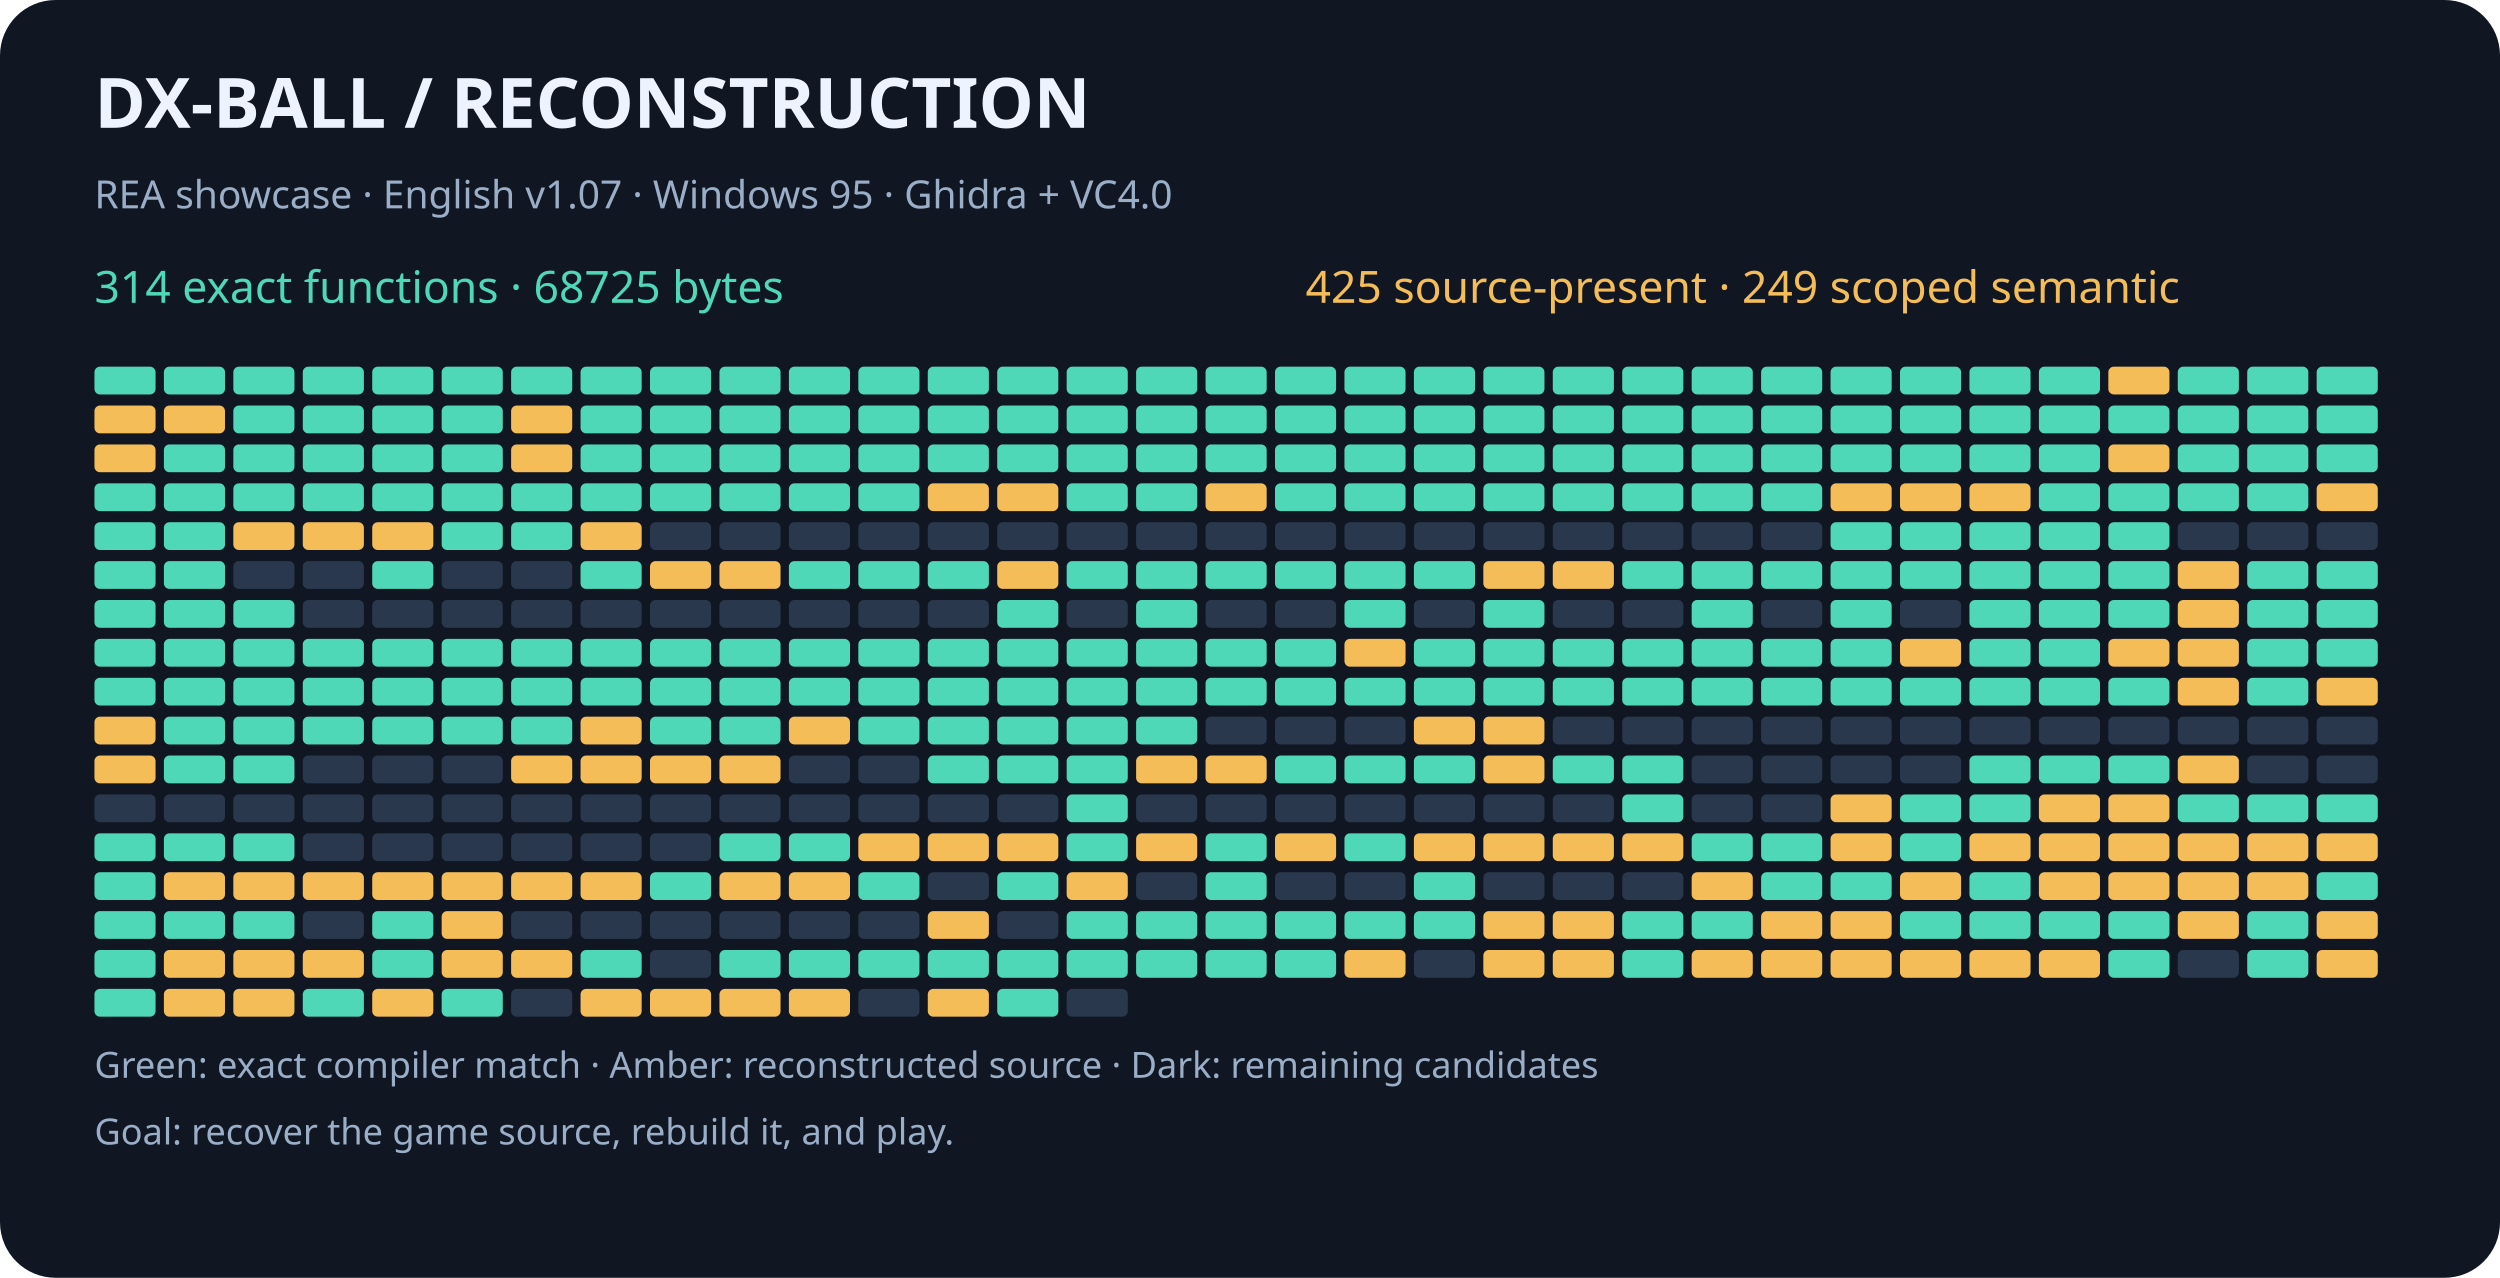
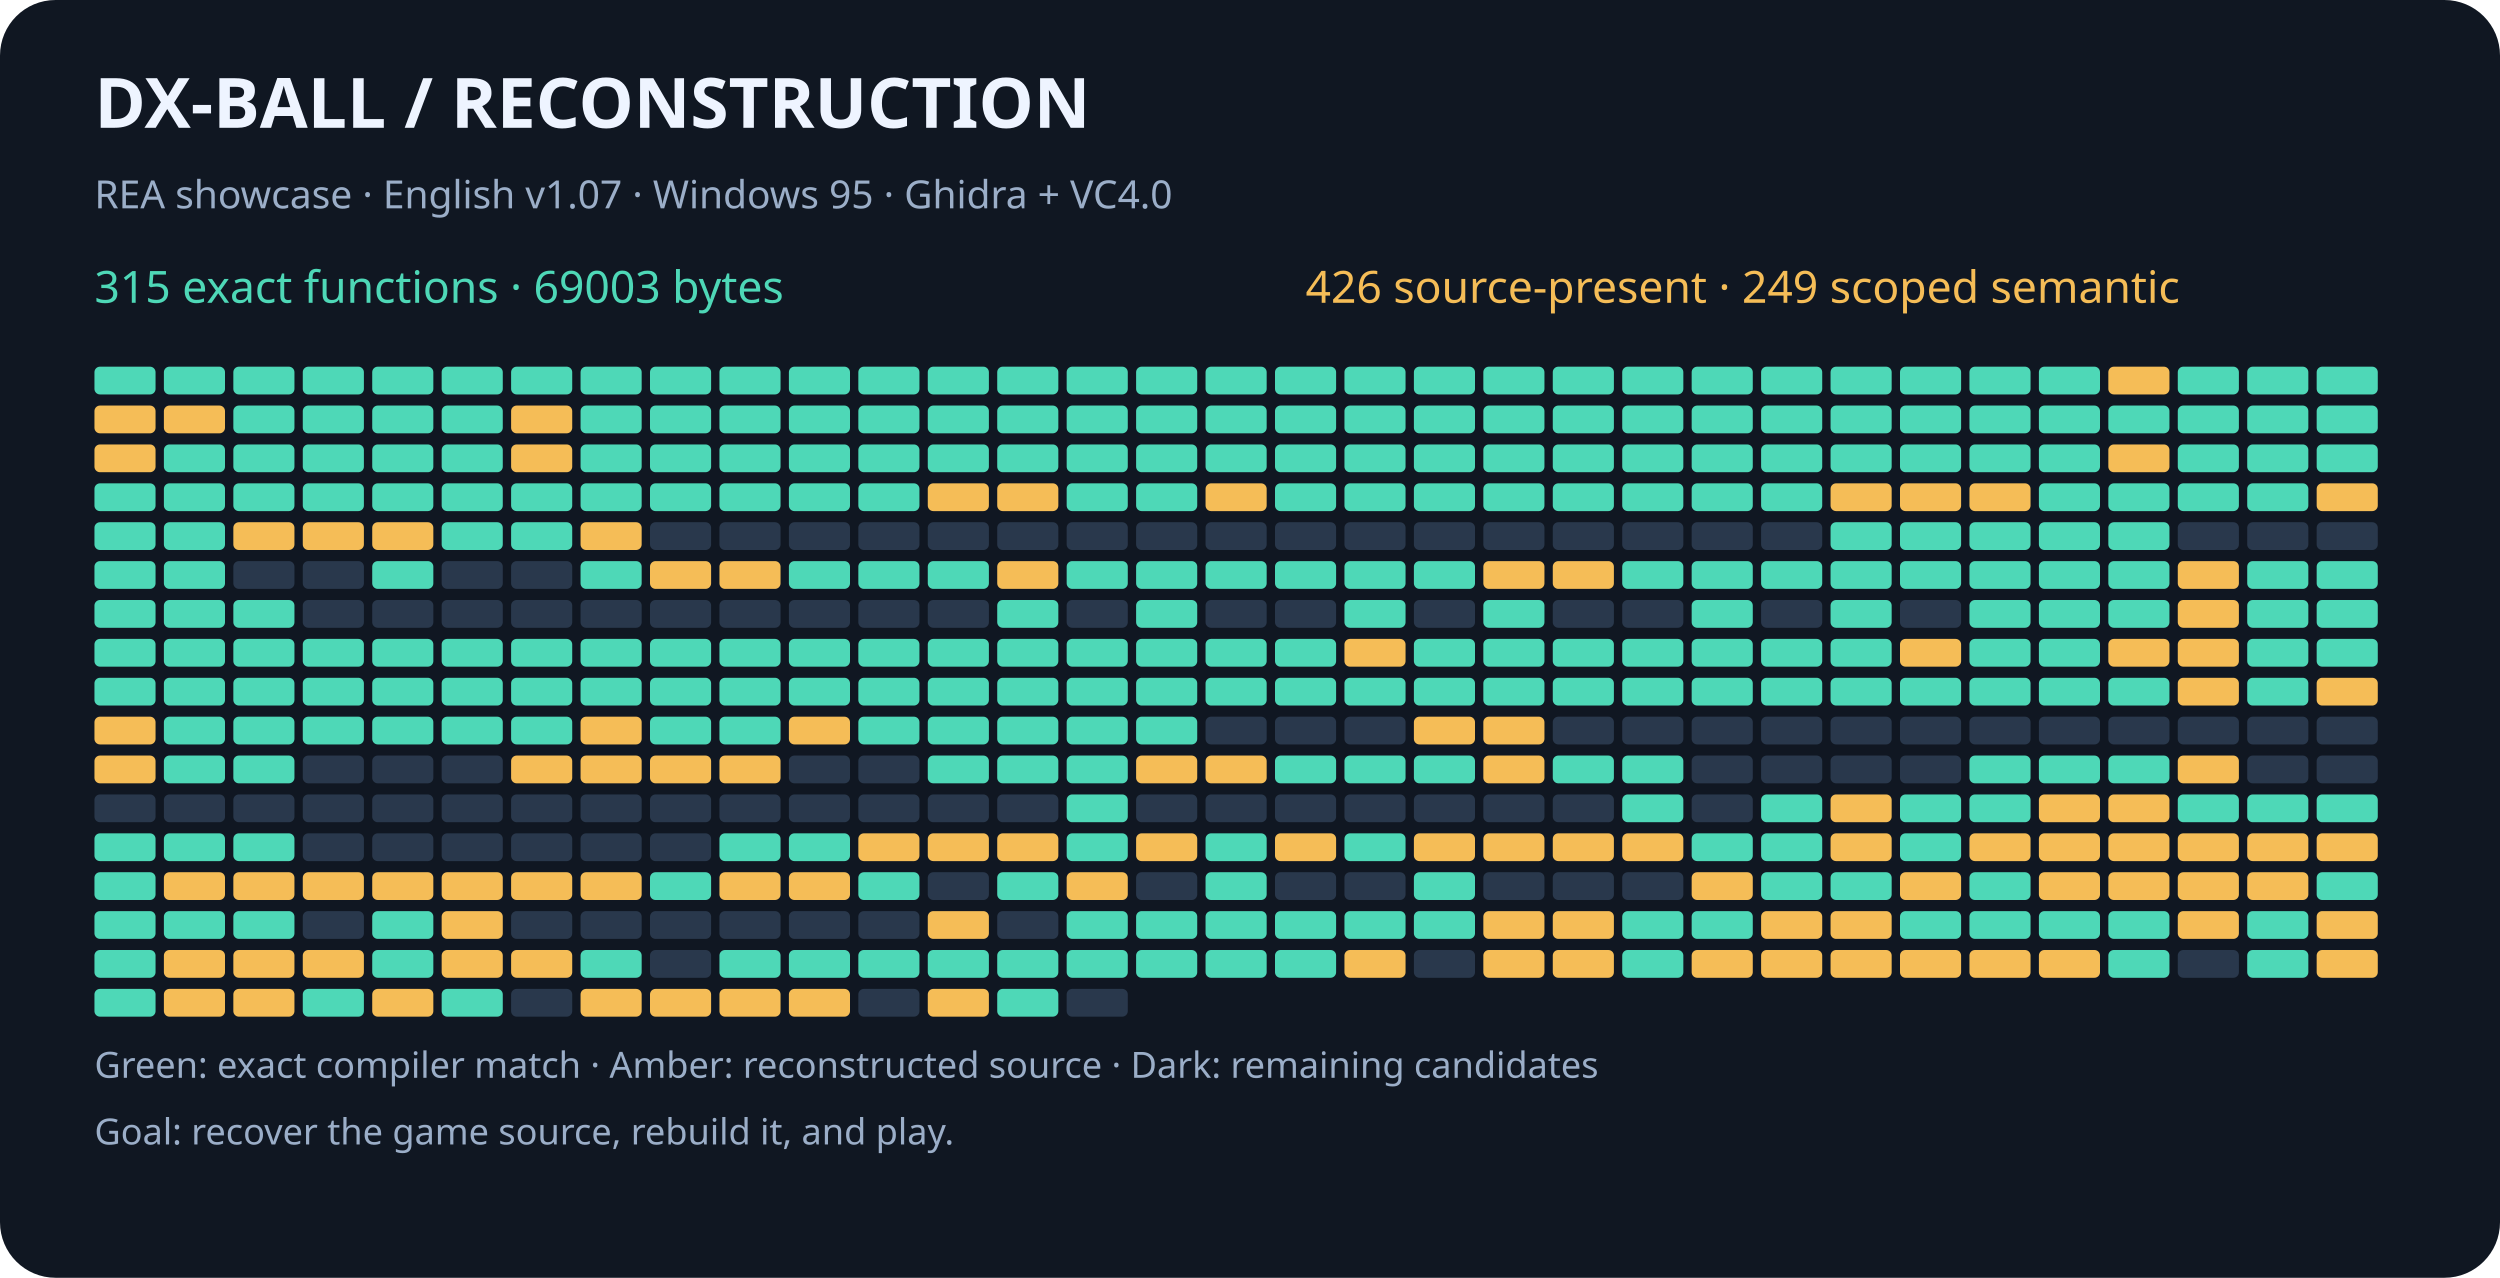
<svg xmlns="http://www.w3.org/2000/svg" width="900" height="460" viewBox="0 0 900 460" role="img" aria-labelledby="title desc">
  <rect width="900" height="460" rx="20" fill="#101722" />
  <g font-family="sans-serif">
    <text x="34" y="46" fill="#eef4ff" font-size="25" font-weight="bold">DX-BALL  /  RECONSTRUCTION</text>
    <text x="34" y="75" fill="#9baec8" font-size="14">REA showcase · English v1.07 · Windows 95 · Ghidra + VC4.0</text>
-     <text x="34" y="109" fill="#4ed8b7" font-size="16">314 exact functions · 68725 bytes</text>
-     <text x="470" y="109" fill="#f5bd57" font-size="16">425 source-present · 249 scoped semantic</text>
+     <text x="34" y="109" fill="#4ed8b7" font-size="16">315 exact functions · 69003 bytes</text>
+     <text x="470" y="109" fill="#f5bd57" font-size="16">426 source-present · 249 scoped semantic</text>
    <rect x="34" y="132" width="22" height="10" rx="2" fill="#4ed8b7" />
    <rect x="59" y="132" width="22" height="10" rx="2" fill="#4ed8b7" />
    <rect x="84" y="132" width="22" height="10" rx="2" fill="#4ed8b7" />
    <rect x="109" y="132" width="22" height="10" rx="2" fill="#4ed8b7" />
    <rect x="134" y="132" width="22" height="10" rx="2" fill="#4ed8b7" />
    <rect x="159" y="132" width="22" height="10" rx="2" fill="#4ed8b7" />
    <rect x="184" y="132" width="22" height="10" rx="2" fill="#4ed8b7" />
    <rect x="209" y="132" width="22" height="10" rx="2" fill="#4ed8b7" />
    <rect x="234" y="132" width="22" height="10" rx="2" fill="#4ed8b7" />
    <rect x="259" y="132" width="22" height="10" rx="2" fill="#4ed8b7" />
    <rect x="284" y="132" width="22" height="10" rx="2" fill="#4ed8b7" />
    <rect x="309" y="132" width="22" height="10" rx="2" fill="#4ed8b7" />
    <rect x="334" y="132" width="22" height="10" rx="2" fill="#4ed8b7" />
    <rect x="359" y="132" width="22" height="10" rx="2" fill="#4ed8b7" />
    <rect x="384" y="132" width="22" height="10" rx="2" fill="#4ed8b7" />
    <rect x="409" y="132" width="22" height="10" rx="2" fill="#4ed8b7" />
    <rect x="434" y="132" width="22" height="10" rx="2" fill="#4ed8b7" />
    <rect x="459" y="132" width="22" height="10" rx="2" fill="#4ed8b7" />
    <rect x="484" y="132" width="22" height="10" rx="2" fill="#4ed8b7" />
    <rect x="509" y="132" width="22" height="10" rx="2" fill="#4ed8b7" />
    <rect x="534" y="132" width="22" height="10" rx="2" fill="#4ed8b7" />
    <rect x="559" y="132" width="22" height="10" rx="2" fill="#4ed8b7" />
    <rect x="584" y="132" width="22" height="10" rx="2" fill="#4ed8b7" />
    <rect x="609" y="132" width="22" height="10" rx="2" fill="#4ed8b7" />
    <rect x="634" y="132" width="22" height="10" rx="2" fill="#4ed8b7" />
    <rect x="659" y="132" width="22" height="10" rx="2" fill="#4ed8b7" />
    <rect x="684" y="132" width="22" height="10" rx="2" fill="#4ed8b7" />
    <rect x="709" y="132" width="22" height="10" rx="2" fill="#4ed8b7" />
    <rect x="734" y="132" width="22" height="10" rx="2" fill="#4ed8b7" />
    <rect x="759" y="132" width="22" height="10" rx="2" fill="#f5bd57" />
    <rect x="784" y="132" width="22" height="10" rx="2" fill="#4ed8b7" />
    <rect x="809" y="132" width="22" height="10" rx="2" fill="#4ed8b7" />
    <rect x="834" y="132" width="22" height="10" rx="2" fill="#4ed8b7" />
    <rect x="34" y="146" width="22" height="10" rx="2" fill="#f5bd57" />
    <rect x="59" y="146" width="22" height="10" rx="2" fill="#f5bd57" />
    <rect x="84" y="146" width="22" height="10" rx="2" fill="#4ed8b7" />
    <rect x="109" y="146" width="22" height="10" rx="2" fill="#4ed8b7" />
    <rect x="134" y="146" width="22" height="10" rx="2" fill="#4ed8b7" />
    <rect x="159" y="146" width="22" height="10" rx="2" fill="#4ed8b7" />
    <rect x="184" y="146" width="22" height="10" rx="2" fill="#f5bd57" />
    <rect x="209" y="146" width="22" height="10" rx="2" fill="#4ed8b7" />
    <rect x="234" y="146" width="22" height="10" rx="2" fill="#4ed8b7" />
    <rect x="259" y="146" width="22" height="10" rx="2" fill="#4ed8b7" />
    <rect x="284" y="146" width="22" height="10" rx="2" fill="#4ed8b7" />
    <rect x="309" y="146" width="22" height="10" rx="2" fill="#4ed8b7" />
    <rect x="334" y="146" width="22" height="10" rx="2" fill="#4ed8b7" />
    <rect x="359" y="146" width="22" height="10" rx="2" fill="#4ed8b7" />
    <rect x="384" y="146" width="22" height="10" rx="2" fill="#4ed8b7" />
    <rect x="409" y="146" width="22" height="10" rx="2" fill="#4ed8b7" />
    <rect x="434" y="146" width="22" height="10" rx="2" fill="#4ed8b7" />
    <rect x="459" y="146" width="22" height="10" rx="2" fill="#4ed8b7" />
    <rect x="484" y="146" width="22" height="10" rx="2" fill="#4ed8b7" />
    <rect x="509" y="146" width="22" height="10" rx="2" fill="#4ed8b7" />
    <rect x="534" y="146" width="22" height="10" rx="2" fill="#4ed8b7" />
    <rect x="559" y="146" width="22" height="10" rx="2" fill="#4ed8b7" />
    <rect x="584" y="146" width="22" height="10" rx="2" fill="#4ed8b7" />
    <rect x="609" y="146" width="22" height="10" rx="2" fill="#4ed8b7" />
    <rect x="634" y="146" width="22" height="10" rx="2" fill="#4ed8b7" />
    <rect x="659" y="146" width="22" height="10" rx="2" fill="#4ed8b7" />
    <rect x="684" y="146" width="22" height="10" rx="2" fill="#4ed8b7" />
    <rect x="709" y="146" width="22" height="10" rx="2" fill="#4ed8b7" />
    <rect x="734" y="146" width="22" height="10" rx="2" fill="#4ed8b7" />
    <rect x="759" y="146" width="22" height="10" rx="2" fill="#4ed8b7" />
    <rect x="784" y="146" width="22" height="10" rx="2" fill="#4ed8b7" />
    <rect x="809" y="146" width="22" height="10" rx="2" fill="#4ed8b7" />
    <rect x="834" y="146" width="22" height="10" rx="2" fill="#4ed8b7" />
    <rect x="34" y="160" width="22" height="10" rx="2" fill="#f5bd57" />
    <rect x="59" y="160" width="22" height="10" rx="2" fill="#4ed8b7" />
    <rect x="84" y="160" width="22" height="10" rx="2" fill="#4ed8b7" />
    <rect x="109" y="160" width="22" height="10" rx="2" fill="#4ed8b7" />
    <rect x="134" y="160" width="22" height="10" rx="2" fill="#4ed8b7" />
    <rect x="159" y="160" width="22" height="10" rx="2" fill="#4ed8b7" />
    <rect x="184" y="160" width="22" height="10" rx="2" fill="#f5bd57" />
    <rect x="209" y="160" width="22" height="10" rx="2" fill="#4ed8b7" />
    <rect x="234" y="160" width="22" height="10" rx="2" fill="#4ed8b7" />
    <rect x="259" y="160" width="22" height="10" rx="2" fill="#4ed8b7" />
    <rect x="284" y="160" width="22" height="10" rx="2" fill="#4ed8b7" />
    <rect x="309" y="160" width="22" height="10" rx="2" fill="#4ed8b7" />
    <rect x="334" y="160" width="22" height="10" rx="2" fill="#4ed8b7" />
    <rect x="359" y="160" width="22" height="10" rx="2" fill="#4ed8b7" />
    <rect x="384" y="160" width="22" height="10" rx="2" fill="#4ed8b7" />
    <rect x="409" y="160" width="22" height="10" rx="2" fill="#4ed8b7" />
    <rect x="434" y="160" width="22" height="10" rx="2" fill="#4ed8b7" />
    <rect x="459" y="160" width="22" height="10" rx="2" fill="#4ed8b7" />
    <rect x="484" y="160" width="22" height="10" rx="2" fill="#4ed8b7" />
    <rect x="509" y="160" width="22" height="10" rx="2" fill="#4ed8b7" />
    <rect x="534" y="160" width="22" height="10" rx="2" fill="#4ed8b7" />
    <rect x="559" y="160" width="22" height="10" rx="2" fill="#4ed8b7" />
    <rect x="584" y="160" width="22" height="10" rx="2" fill="#4ed8b7" />
    <rect x="609" y="160" width="22" height="10" rx="2" fill="#4ed8b7" />
    <rect x="634" y="160" width="22" height="10" rx="2" fill="#4ed8b7" />
    <rect x="659" y="160" width="22" height="10" rx="2" fill="#4ed8b7" />
    <rect x="684" y="160" width="22" height="10" rx="2" fill="#4ed8b7" />
    <rect x="709" y="160" width="22" height="10" rx="2" fill="#4ed8b7" />
    <rect x="734" y="160" width="22" height="10" rx="2" fill="#4ed8b7" />
    <rect x="759" y="160" width="22" height="10" rx="2" fill="#f5bd57" />
    <rect x="784" y="160" width="22" height="10" rx="2" fill="#4ed8b7" />
    <rect x="809" y="160" width="22" height="10" rx="2" fill="#4ed8b7" />
    <rect x="834" y="160" width="22" height="10" rx="2" fill="#4ed8b7" />
    <rect x="34" y="174" width="22" height="10" rx="2" fill="#4ed8b7" />
    <rect x="59" y="174" width="22" height="10" rx="2" fill="#4ed8b7" />
    <rect x="84" y="174" width="22" height="10" rx="2" fill="#4ed8b7" />
    <rect x="109" y="174" width="22" height="10" rx="2" fill="#4ed8b7" />
    <rect x="134" y="174" width="22" height="10" rx="2" fill="#4ed8b7" />
    <rect x="159" y="174" width="22" height="10" rx="2" fill="#4ed8b7" />
    <rect x="184" y="174" width="22" height="10" rx="2" fill="#4ed8b7" />
    <rect x="209" y="174" width="22" height="10" rx="2" fill="#4ed8b7" />
    <rect x="234" y="174" width="22" height="10" rx="2" fill="#4ed8b7" />
    <rect x="259" y="174" width="22" height="10" rx="2" fill="#4ed8b7" />
    <rect x="284" y="174" width="22" height="10" rx="2" fill="#4ed8b7" />
    <rect x="309" y="174" width="22" height="10" rx="2" fill="#4ed8b7" />
    <rect x="334" y="174" width="22" height="10" rx="2" fill="#f5bd57" />
    <rect x="359" y="174" width="22" height="10" rx="2" fill="#f5bd57" />
    <rect x="384" y="174" width="22" height="10" rx="2" fill="#4ed8b7" />
    <rect x="409" y="174" width="22" height="10" rx="2" fill="#4ed8b7" />
    <rect x="434" y="174" width="22" height="10" rx="2" fill="#f5bd57" />
    <rect x="459" y="174" width="22" height="10" rx="2" fill="#4ed8b7" />
    <rect x="484" y="174" width="22" height="10" rx="2" fill="#4ed8b7" />
    <rect x="509" y="174" width="22" height="10" rx="2" fill="#4ed8b7" />
    <rect x="534" y="174" width="22" height="10" rx="2" fill="#4ed8b7" />
    <rect x="559" y="174" width="22" height="10" rx="2" fill="#4ed8b7" />
    <rect x="584" y="174" width="22" height="10" rx="2" fill="#4ed8b7" />
    <rect x="609" y="174" width="22" height="10" rx="2" fill="#4ed8b7" />
    <rect x="634" y="174" width="22" height="10" rx="2" fill="#4ed8b7" />
    <rect x="659" y="174" width="22" height="10" rx="2" fill="#f5bd57" />
    <rect x="684" y="174" width="22" height="10" rx="2" fill="#f5bd57" />
    <rect x="709" y="174" width="22" height="10" rx="2" fill="#f5bd57" />
    <rect x="734" y="174" width="22" height="10" rx="2" fill="#4ed8b7" />
    <rect x="759" y="174" width="22" height="10" rx="2" fill="#4ed8b7" />
    <rect x="784" y="174" width="22" height="10" rx="2" fill="#4ed8b7" />
    <rect x="809" y="174" width="22" height="10" rx="2" fill="#4ed8b7" />
    <rect x="834" y="174" width="22" height="10" rx="2" fill="#f5bd57" />
    <rect x="34" y="188" width="22" height="10" rx="2" fill="#4ed8b7" />
    <rect x="59" y="188" width="22" height="10" rx="2" fill="#4ed8b7" />
    <rect x="84" y="188" width="22" height="10" rx="2" fill="#f5bd57" />
    <rect x="109" y="188" width="22" height="10" rx="2" fill="#f5bd57" />
    <rect x="134" y="188" width="22" height="10" rx="2" fill="#f5bd57" />
    <rect x="159" y="188" width="22" height="10" rx="2" fill="#4ed8b7" />
    <rect x="184" y="188" width="22" height="10" rx="2" fill="#4ed8b7" />
    <rect x="209" y="188" width="22" height="10" rx="2" fill="#f5bd57" />
    <rect x="234" y="188" width="22" height="10" rx="2" fill="#29384c" />
    <rect x="259" y="188" width="22" height="10" rx="2" fill="#29384c" />
    <rect x="284" y="188" width="22" height="10" rx="2" fill="#29384c" />
    <rect x="309" y="188" width="22" height="10" rx="2" fill="#29384c" />
    <rect x="334" y="188" width="22" height="10" rx="2" fill="#29384c" />
    <rect x="359" y="188" width="22" height="10" rx="2" fill="#29384c" />
    <rect x="384" y="188" width="22" height="10" rx="2" fill="#29384c" />
    <rect x="409" y="188" width="22" height="10" rx="2" fill="#29384c" />
    <rect x="434" y="188" width="22" height="10" rx="2" fill="#29384c" />
    <rect x="459" y="188" width="22" height="10" rx="2" fill="#29384c" />
    <rect x="484" y="188" width="22" height="10" rx="2" fill="#29384c" />
    <rect x="509" y="188" width="22" height="10" rx="2" fill="#29384c" />
    <rect x="534" y="188" width="22" height="10" rx="2" fill="#29384c" />
    <rect x="559" y="188" width="22" height="10" rx="2" fill="#29384c" />
    <rect x="584" y="188" width="22" height="10" rx="2" fill="#29384c" />
    <rect x="609" y="188" width="22" height="10" rx="2" fill="#29384c" />
    <rect x="634" y="188" width="22" height="10" rx="2" fill="#29384c" />
    <rect x="659" y="188" width="22" height="10" rx="2" fill="#4ed8b7" />
    <rect x="684" y="188" width="22" height="10" rx="2" fill="#4ed8b7" />
    <rect x="709" y="188" width="22" height="10" rx="2" fill="#4ed8b7" />
    <rect x="734" y="188" width="22" height="10" rx="2" fill="#4ed8b7" />
    <rect x="759" y="188" width="22" height="10" rx="2" fill="#4ed8b7" />
    <rect x="784" y="188" width="22" height="10" rx="2" fill="#29384c" />
    <rect x="809" y="188" width="22" height="10" rx="2" fill="#29384c" />
    <rect x="834" y="188" width="22" height="10" rx="2" fill="#29384c" />
    <rect x="34" y="202" width="22" height="10" rx="2" fill="#4ed8b7" />
    <rect x="59" y="202" width="22" height="10" rx="2" fill="#4ed8b7" />
    <rect x="84" y="202" width="22" height="10" rx="2" fill="#29384c" />
    <rect x="109" y="202" width="22" height="10" rx="2" fill="#29384c" />
    <rect x="134" y="202" width="22" height="10" rx="2" fill="#4ed8b7" />
    <rect x="159" y="202" width="22" height="10" rx="2" fill="#29384c" />
    <rect x="184" y="202" width="22" height="10" rx="2" fill="#29384c" />
    <rect x="209" y="202" width="22" height="10" rx="2" fill="#4ed8b7" />
    <rect x="234" y="202" width="22" height="10" rx="2" fill="#f5bd57" />
    <rect x="259" y="202" width="22" height="10" rx="2" fill="#f5bd57" />
    <rect x="284" y="202" width="22" height="10" rx="2" fill="#4ed8b7" />
    <rect x="309" y="202" width="22" height="10" rx="2" fill="#4ed8b7" />
    <rect x="334" y="202" width="22" height="10" rx="2" fill="#4ed8b7" />
    <rect x="359" y="202" width="22" height="10" rx="2" fill="#f5bd57" />
    <rect x="384" y="202" width="22" height="10" rx="2" fill="#4ed8b7" />
    <rect x="409" y="202" width="22" height="10" rx="2" fill="#4ed8b7" />
    <rect x="434" y="202" width="22" height="10" rx="2" fill="#4ed8b7" />
    <rect x="459" y="202" width="22" height="10" rx="2" fill="#4ed8b7" />
    <rect x="484" y="202" width="22" height="10" rx="2" fill="#4ed8b7" />
    <rect x="509" y="202" width="22" height="10" rx="2" fill="#4ed8b7" />
    <rect x="534" y="202" width="22" height="10" rx="2" fill="#f5bd57" />
    <rect x="559" y="202" width="22" height="10" rx="2" fill="#f5bd57" />
    <rect x="584" y="202" width="22" height="10" rx="2" fill="#4ed8b7" />
    <rect x="609" y="202" width="22" height="10" rx="2" fill="#4ed8b7" />
    <rect x="634" y="202" width="22" height="10" rx="2" fill="#4ed8b7" />
    <rect x="659" y="202" width="22" height="10" rx="2" fill="#4ed8b7" />
    <rect x="684" y="202" width="22" height="10" rx="2" fill="#4ed8b7" />
    <rect x="709" y="202" width="22" height="10" rx="2" fill="#4ed8b7" />
    <rect x="734" y="202" width="22" height="10" rx="2" fill="#4ed8b7" />
    <rect x="759" y="202" width="22" height="10" rx="2" fill="#4ed8b7" />
    <rect x="784" y="202" width="22" height="10" rx="2" fill="#f5bd57" />
    <rect x="809" y="202" width="22" height="10" rx="2" fill="#4ed8b7" />
    <rect x="834" y="202" width="22" height="10" rx="2" fill="#4ed8b7" />
    <rect x="34" y="216" width="22" height="10" rx="2" fill="#4ed8b7" />
    <rect x="59" y="216" width="22" height="10" rx="2" fill="#4ed8b7" />
    <rect x="84" y="216" width="22" height="10" rx="2" fill="#4ed8b7" />
    <rect x="109" y="216" width="22" height="10" rx="2" fill="#29384c" />
    <rect x="134" y="216" width="22" height="10" rx="2" fill="#29384c" />
    <rect x="159" y="216" width="22" height="10" rx="2" fill="#29384c" />
    <rect x="184" y="216" width="22" height="10" rx="2" fill="#29384c" />
    <rect x="209" y="216" width="22" height="10" rx="2" fill="#29384c" />
    <rect x="234" y="216" width="22" height="10" rx="2" fill="#29384c" />
    <rect x="259" y="216" width="22" height="10" rx="2" fill="#29384c" />
    <rect x="284" y="216" width="22" height="10" rx="2" fill="#29384c" />
    <rect x="309" y="216" width="22" height="10" rx="2" fill="#29384c" />
    <rect x="334" y="216" width="22" height="10" rx="2" fill="#29384c" />
    <rect x="359" y="216" width="22" height="10" rx="2" fill="#4ed8b7" />
    <rect x="384" y="216" width="22" height="10" rx="2" fill="#29384c" />
    <rect x="409" y="216" width="22" height="10" rx="2" fill="#4ed8b7" />
    <rect x="434" y="216" width="22" height="10" rx="2" fill="#29384c" />
    <rect x="459" y="216" width="22" height="10" rx="2" fill="#29384c" />
    <rect x="484" y="216" width="22" height="10" rx="2" fill="#4ed8b7" />
    <rect x="509" y="216" width="22" height="10" rx="2" fill="#29384c" />
    <rect x="534" y="216" width="22" height="10" rx="2" fill="#4ed8b7" />
    <rect x="559" y="216" width="22" height="10" rx="2" fill="#29384c" />
    <rect x="584" y="216" width="22" height="10" rx="2" fill="#29384c" />
    <rect x="609" y="216" width="22" height="10" rx="2" fill="#4ed8b7" />
    <rect x="634" y="216" width="22" height="10" rx="2" fill="#29384c" />
    <rect x="659" y="216" width="22" height="10" rx="2" fill="#4ed8b7" />
    <rect x="684" y="216" width="22" height="10" rx="2" fill="#29384c" />
    <rect x="709" y="216" width="22" height="10" rx="2" fill="#4ed8b7" />
    <rect x="734" y="216" width="22" height="10" rx="2" fill="#4ed8b7" />
    <rect x="759" y="216" width="22" height="10" rx="2" fill="#4ed8b7" />
    <rect x="784" y="216" width="22" height="10" rx="2" fill="#f5bd57" />
    <rect x="809" y="216" width="22" height="10" rx="2" fill="#4ed8b7" />
    <rect x="834" y="216" width="22" height="10" rx="2" fill="#4ed8b7" />
    <rect x="34" y="230" width="22" height="10" rx="2" fill="#4ed8b7" />
    <rect x="59" y="230" width="22" height="10" rx="2" fill="#4ed8b7" />
    <rect x="84" y="230" width="22" height="10" rx="2" fill="#4ed8b7" />
    <rect x="109" y="230" width="22" height="10" rx="2" fill="#4ed8b7" />
    <rect x="134" y="230" width="22" height="10" rx="2" fill="#4ed8b7" />
    <rect x="159" y="230" width="22" height="10" rx="2" fill="#4ed8b7" />
    <rect x="184" y="230" width="22" height="10" rx="2" fill="#4ed8b7" />
    <rect x="209" y="230" width="22" height="10" rx="2" fill="#4ed8b7" />
    <rect x="234" y="230" width="22" height="10" rx="2" fill="#4ed8b7" />
    <rect x="259" y="230" width="22" height="10" rx="2" fill="#4ed8b7" />
    <rect x="284" y="230" width="22" height="10" rx="2" fill="#4ed8b7" />
    <rect x="309" y="230" width="22" height="10" rx="2" fill="#4ed8b7" />
    <rect x="334" y="230" width="22" height="10" rx="2" fill="#4ed8b7" />
    <rect x="359" y="230" width="22" height="10" rx="2" fill="#4ed8b7" />
    <rect x="384" y="230" width="22" height="10" rx="2" fill="#4ed8b7" />
    <rect x="409" y="230" width="22" height="10" rx="2" fill="#4ed8b7" />
    <rect x="434" y="230" width="22" height="10" rx="2" fill="#4ed8b7" />
    <rect x="459" y="230" width="22" height="10" rx="2" fill="#4ed8b7" />
    <rect x="484" y="230" width="22" height="10" rx="2" fill="#f5bd57" />
    <rect x="509" y="230" width="22" height="10" rx="2" fill="#4ed8b7" />
    <rect x="534" y="230" width="22" height="10" rx="2" fill="#4ed8b7" />
    <rect x="559" y="230" width="22" height="10" rx="2" fill="#4ed8b7" />
    <rect x="584" y="230" width="22" height="10" rx="2" fill="#4ed8b7" />
    <rect x="609" y="230" width="22" height="10" rx="2" fill="#4ed8b7" />
    <rect x="634" y="230" width="22" height="10" rx="2" fill="#4ed8b7" />
    <rect x="659" y="230" width="22" height="10" rx="2" fill="#4ed8b7" />
    <rect x="684" y="230" width="22" height="10" rx="2" fill="#f5bd57" />
    <rect x="709" y="230" width="22" height="10" rx="2" fill="#4ed8b7" />
    <rect x="734" y="230" width="22" height="10" rx="2" fill="#4ed8b7" />
    <rect x="759" y="230" width="22" height="10" rx="2" fill="#f5bd57" />
    <rect x="784" y="230" width="22" height="10" rx="2" fill="#f5bd57" />
    <rect x="809" y="230" width="22" height="10" rx="2" fill="#4ed8b7" />
    <rect x="834" y="230" width="22" height="10" rx="2" fill="#4ed8b7" />
    <rect x="34" y="244" width="22" height="10" rx="2" fill="#4ed8b7" />
    <rect x="59" y="244" width="22" height="10" rx="2" fill="#4ed8b7" />
    <rect x="84" y="244" width="22" height="10" rx="2" fill="#4ed8b7" />
    <rect x="109" y="244" width="22" height="10" rx="2" fill="#4ed8b7" />
    <rect x="134" y="244" width="22" height="10" rx="2" fill="#4ed8b7" />
    <rect x="159" y="244" width="22" height="10" rx="2" fill="#4ed8b7" />
    <rect x="184" y="244" width="22" height="10" rx="2" fill="#4ed8b7" />
    <rect x="209" y="244" width="22" height="10" rx="2" fill="#4ed8b7" />
    <rect x="234" y="244" width="22" height="10" rx="2" fill="#4ed8b7" />
    <rect x="259" y="244" width="22" height="10" rx="2" fill="#4ed8b7" />
    <rect x="284" y="244" width="22" height="10" rx="2" fill="#4ed8b7" />
    <rect x="309" y="244" width="22" height="10" rx="2" fill="#4ed8b7" />
    <rect x="334" y="244" width="22" height="10" rx="2" fill="#4ed8b7" />
    <rect x="359" y="244" width="22" height="10" rx="2" fill="#4ed8b7" />
    <rect x="384" y="244" width="22" height="10" rx="2" fill="#4ed8b7" />
    <rect x="409" y="244" width="22" height="10" rx="2" fill="#4ed8b7" />
    <rect x="434" y="244" width="22" height="10" rx="2" fill="#4ed8b7" />
    <rect x="459" y="244" width="22" height="10" rx="2" fill="#4ed8b7" />
    <rect x="484" y="244" width="22" height="10" rx="2" fill="#4ed8b7" />
    <rect x="509" y="244" width="22" height="10" rx="2" fill="#4ed8b7" />
    <rect x="534" y="244" width="22" height="10" rx="2" fill="#4ed8b7" />
    <rect x="559" y="244" width="22" height="10" rx="2" fill="#4ed8b7" />
    <rect x="584" y="244" width="22" height="10" rx="2" fill="#4ed8b7" />
    <rect x="609" y="244" width="22" height="10" rx="2" fill="#4ed8b7" />
    <rect x="634" y="244" width="22" height="10" rx="2" fill="#4ed8b7" />
    <rect x="659" y="244" width="22" height="10" rx="2" fill="#4ed8b7" />
    <rect x="684" y="244" width="22" height="10" rx="2" fill="#4ed8b7" />
    <rect x="709" y="244" width="22" height="10" rx="2" fill="#4ed8b7" />
    <rect x="734" y="244" width="22" height="10" rx="2" fill="#4ed8b7" />
    <rect x="759" y="244" width="22" height="10" rx="2" fill="#4ed8b7" />
    <rect x="784" y="244" width="22" height="10" rx="2" fill="#f5bd57" />
    <rect x="809" y="244" width="22" height="10" rx="2" fill="#4ed8b7" />
    <rect x="834" y="244" width="22" height="10" rx="2" fill="#f5bd57" />
    <rect x="34" y="258" width="22" height="10" rx="2" fill="#f5bd57" />
    <rect x="59" y="258" width="22" height="10" rx="2" fill="#4ed8b7" />
    <rect x="84" y="258" width="22" height="10" rx="2" fill="#4ed8b7" />
    <rect x="109" y="258" width="22" height="10" rx="2" fill="#4ed8b7" />
    <rect x="134" y="258" width="22" height="10" rx="2" fill="#4ed8b7" />
    <rect x="159" y="258" width="22" height="10" rx="2" fill="#4ed8b7" />
    <rect x="184" y="258" width="22" height="10" rx="2" fill="#4ed8b7" />
    <rect x="209" y="258" width="22" height="10" rx="2" fill="#f5bd57" />
    <rect x="234" y="258" width="22" height="10" rx="2" fill="#4ed8b7" />
    <rect x="259" y="258" width="22" height="10" rx="2" fill="#4ed8b7" />
    <rect x="284" y="258" width="22" height="10" rx="2" fill="#f5bd57" />
    <rect x="309" y="258" width="22" height="10" rx="2" fill="#4ed8b7" />
    <rect x="334" y="258" width="22" height="10" rx="2" fill="#4ed8b7" />
    <rect x="359" y="258" width="22" height="10" rx="2" fill="#4ed8b7" />
    <rect x="384" y="258" width="22" height="10" rx="2" fill="#4ed8b7" />
    <rect x="409" y="258" width="22" height="10" rx="2" fill="#4ed8b7" />
    <rect x="434" y="258" width="22" height="10" rx="2" fill="#29384c" />
    <rect x="459" y="258" width="22" height="10" rx="2" fill="#29384c" />
    <rect x="484" y="258" width="22" height="10" rx="2" fill="#29384c" />
    <rect x="509" y="258" width="22" height="10" rx="2" fill="#f5bd57" />
    <rect x="534" y="258" width="22" height="10" rx="2" fill="#f5bd57" />
    <rect x="559" y="258" width="22" height="10" rx="2" fill="#29384c" />
    <rect x="584" y="258" width="22" height="10" rx="2" fill="#29384c" />
    <rect x="609" y="258" width="22" height="10" rx="2" fill="#29384c" />
    <rect x="634" y="258" width="22" height="10" rx="2" fill="#29384c" />
    <rect x="659" y="258" width="22" height="10" rx="2" fill="#29384c" />
    <rect x="684" y="258" width="22" height="10" rx="2" fill="#29384c" />
    <rect x="709" y="258" width="22" height="10" rx="2" fill="#29384c" />
    <rect x="734" y="258" width="22" height="10" rx="2" fill="#29384c" />
    <rect x="759" y="258" width="22" height="10" rx="2" fill="#29384c" />
    <rect x="784" y="258" width="22" height="10" rx="2" fill="#29384c" />
    <rect x="809" y="258" width="22" height="10" rx="2" fill="#29384c" />
    <rect x="834" y="258" width="22" height="10" rx="2" fill="#29384c" />
    <rect x="34" y="272" width="22" height="10" rx="2" fill="#f5bd57" />
    <rect x="59" y="272" width="22" height="10" rx="2" fill="#4ed8b7" />
    <rect x="84" y="272" width="22" height="10" rx="2" fill="#4ed8b7" />
    <rect x="109" y="272" width="22" height="10" rx="2" fill="#29384c" />
    <rect x="134" y="272" width="22" height="10" rx="2" fill="#29384c" />
    <rect x="159" y="272" width="22" height="10" rx="2" fill="#29384c" />
    <rect x="184" y="272" width="22" height="10" rx="2" fill="#f5bd57" />
    <rect x="209" y="272" width="22" height="10" rx="2" fill="#f5bd57" />
    <rect x="234" y="272" width="22" height="10" rx="2" fill="#f5bd57" />
    <rect x="259" y="272" width="22" height="10" rx="2" fill="#f5bd57" />
    <rect x="284" y="272" width="22" height="10" rx="2" fill="#29384c" />
    <rect x="309" y="272" width="22" height="10" rx="2" fill="#29384c" />
    <rect x="334" y="272" width="22" height="10" rx="2" fill="#4ed8b7" />
    <rect x="359" y="272" width="22" height="10" rx="2" fill="#4ed8b7" />
    <rect x="384" y="272" width="22" height="10" rx="2" fill="#4ed8b7" />
    <rect x="409" y="272" width="22" height="10" rx="2" fill="#f5bd57" />
    <rect x="434" y="272" width="22" height="10" rx="2" fill="#f5bd57" />
    <rect x="459" y="272" width="22" height="10" rx="2" fill="#4ed8b7" />
    <rect x="484" y="272" width="22" height="10" rx="2" fill="#4ed8b7" />
    <rect x="509" y="272" width="22" height="10" rx="2" fill="#4ed8b7" />
    <rect x="534" y="272" width="22" height="10" rx="2" fill="#f5bd57" />
    <rect x="559" y="272" width="22" height="10" rx="2" fill="#4ed8b7" />
    <rect x="584" y="272" width="22" height="10" rx="2" fill="#4ed8b7" />
    <rect x="609" y="272" width="22" height="10" rx="2" fill="#29384c" />
    <rect x="634" y="272" width="22" height="10" rx="2" fill="#29384c" />
    <rect x="659" y="272" width="22" height="10" rx="2" fill="#29384c" />
    <rect x="684" y="272" width="22" height="10" rx="2" fill="#29384c" />
    <rect x="709" y="272" width="22" height="10" rx="2" fill="#4ed8b7" />
    <rect x="734" y="272" width="22" height="10" rx="2" fill="#4ed8b7" />
    <rect x="759" y="272" width="22" height="10" rx="2" fill="#4ed8b7" />
    <rect x="784" y="272" width="22" height="10" rx="2" fill="#f5bd57" />
    <rect x="809" y="272" width="22" height="10" rx="2" fill="#29384c" />
    <rect x="834" y="272" width="22" height="10" rx="2" fill="#29384c" />
    <rect x="34" y="286" width="22" height="10" rx="2" fill="#29384c" />
    <rect x="59" y="286" width="22" height="10" rx="2" fill="#29384c" />
    <rect x="84" y="286" width="22" height="10" rx="2" fill="#29384c" />
    <rect x="109" y="286" width="22" height="10" rx="2" fill="#29384c" />
    <rect x="134" y="286" width="22" height="10" rx="2" fill="#29384c" />
    <rect x="159" y="286" width="22" height="10" rx="2" fill="#29384c" />
    <rect x="184" y="286" width="22" height="10" rx="2" fill="#29384c" />
    <rect x="209" y="286" width="22" height="10" rx="2" fill="#29384c" />
    <rect x="234" y="286" width="22" height="10" rx="2" fill="#29384c" />
    <rect x="259" y="286" width="22" height="10" rx="2" fill="#29384c" />
    <rect x="284" y="286" width="22" height="10" rx="2" fill="#29384c" />
    <rect x="309" y="286" width="22" height="10" rx="2" fill="#29384c" />
    <rect x="334" y="286" width="22" height="10" rx="2" fill="#29384c" />
    <rect x="359" y="286" width="22" height="10" rx="2" fill="#29384c" />
    <rect x="384" y="286" width="22" height="10" rx="2" fill="#4ed8b7" />
    <rect x="409" y="286" width="22" height="10" rx="2" fill="#29384c" />
    <rect x="434" y="286" width="22" height="10" rx="2" fill="#29384c" />
    <rect x="459" y="286" width="22" height="10" rx="2" fill="#29384c" />
    <rect x="484" y="286" width="22" height="10" rx="2" fill="#29384c" />
    <rect x="509" y="286" width="22" height="10" rx="2" fill="#29384c" />
    <rect x="534" y="286" width="22" height="10" rx="2" fill="#29384c" />
    <rect x="559" y="286" width="22" height="10" rx="2" fill="#29384c" />
    <rect x="584" y="286" width="22" height="10" rx="2" fill="#4ed8b7" />
    <rect x="609" y="286" width="22" height="10" rx="2" fill="#29384c" />
-     <rect x="634" y="286" width="22" height="10" rx="2" fill="#29384c" />
+     <rect x="634" y="286" width="22" height="10" rx="2" fill="#4ed8b7" />
    <rect x="659" y="286" width="22" height="10" rx="2" fill="#f5bd57" />
    <rect x="684" y="286" width="22" height="10" rx="2" fill="#4ed8b7" />
    <rect x="709" y="286" width="22" height="10" rx="2" fill="#4ed8b7" />
    <rect x="734" y="286" width="22" height="10" rx="2" fill="#f5bd57" />
    <rect x="759" y="286" width="22" height="10" rx="2" fill="#f5bd57" />
    <rect x="784" y="286" width="22" height="10" rx="2" fill="#4ed8b7" />
    <rect x="809" y="286" width="22" height="10" rx="2" fill="#4ed8b7" />
    <rect x="834" y="286" width="22" height="10" rx="2" fill="#4ed8b7" />
    <rect x="34" y="300" width="22" height="10" rx="2" fill="#4ed8b7" />
    <rect x="59" y="300" width="22" height="10" rx="2" fill="#4ed8b7" />
    <rect x="84" y="300" width="22" height="10" rx="2" fill="#4ed8b7" />
    <rect x="109" y="300" width="22" height="10" rx="2" fill="#29384c" />
    <rect x="134" y="300" width="22" height="10" rx="2" fill="#29384c" />
    <rect x="159" y="300" width="22" height="10" rx="2" fill="#29384c" />
    <rect x="184" y="300" width="22" height="10" rx="2" fill="#29384c" />
    <rect x="209" y="300" width="22" height="10" rx="2" fill="#29384c" />
    <rect x="234" y="300" width="22" height="10" rx="2" fill="#29384c" />
    <rect x="259" y="300" width="22" height="10" rx="2" fill="#4ed8b7" />
    <rect x="284" y="300" width="22" height="10" rx="2" fill="#4ed8b7" />
    <rect x="309" y="300" width="22" height="10" rx="2" fill="#f5bd57" />
    <rect x="334" y="300" width="22" height="10" rx="2" fill="#f5bd57" />
    <rect x="359" y="300" width="22" height="10" rx="2" fill="#f5bd57" />
    <rect x="384" y="300" width="22" height="10" rx="2" fill="#4ed8b7" />
    <rect x="409" y="300" width="22" height="10" rx="2" fill="#f5bd57" />
    <rect x="434" y="300" width="22" height="10" rx="2" fill="#4ed8b7" />
    <rect x="459" y="300" width="22" height="10" rx="2" fill="#f5bd57" />
    <rect x="484" y="300" width="22" height="10" rx="2" fill="#4ed8b7" />
    <rect x="509" y="300" width="22" height="10" rx="2" fill="#f5bd57" />
    <rect x="534" y="300" width="22" height="10" rx="2" fill="#f5bd57" />
    <rect x="559" y="300" width="22" height="10" rx="2" fill="#f5bd57" />
    <rect x="584" y="300" width="22" height="10" rx="2" fill="#f5bd57" />
    <rect x="609" y="300" width="22" height="10" rx="2" fill="#4ed8b7" />
    <rect x="634" y="300" width="22" height="10" rx="2" fill="#4ed8b7" />
    <rect x="659" y="300" width="22" height="10" rx="2" fill="#f5bd57" />
    <rect x="684" y="300" width="22" height="10" rx="2" fill="#4ed8b7" />
    <rect x="709" y="300" width="22" height="10" rx="2" fill="#f5bd57" />
    <rect x="734" y="300" width="22" height="10" rx="2" fill="#f5bd57" />
    <rect x="759" y="300" width="22" height="10" rx="2" fill="#f5bd57" />
    <rect x="784" y="300" width="22" height="10" rx="2" fill="#f5bd57" />
    <rect x="809" y="300" width="22" height="10" rx="2" fill="#f5bd57" />
    <rect x="834" y="300" width="22" height="10" rx="2" fill="#f5bd57" />
    <rect x="34" y="314" width="22" height="10" rx="2" fill="#4ed8b7" />
    <rect x="59" y="314" width="22" height="10" rx="2" fill="#f5bd57" />
    <rect x="84" y="314" width="22" height="10" rx="2" fill="#f5bd57" />
    <rect x="109" y="314" width="22" height="10" rx="2" fill="#f5bd57" />
    <rect x="134" y="314" width="22" height="10" rx="2" fill="#f5bd57" />
    <rect x="159" y="314" width="22" height="10" rx="2" fill="#f5bd57" />
    <rect x="184" y="314" width="22" height="10" rx="2" fill="#f5bd57" />
    <rect x="209" y="314" width="22" height="10" rx="2" fill="#f5bd57" />
    <rect x="234" y="314" width="22" height="10" rx="2" fill="#4ed8b7" />
    <rect x="259" y="314" width="22" height="10" rx="2" fill="#f5bd57" />
    <rect x="284" y="314" width="22" height="10" rx="2" fill="#f5bd57" />
    <rect x="309" y="314" width="22" height="10" rx="2" fill="#4ed8b7" />
    <rect x="334" y="314" width="22" height="10" rx="2" fill="#29384c" />
    <rect x="359" y="314" width="22" height="10" rx="2" fill="#4ed8b7" />
    <rect x="384" y="314" width="22" height="10" rx="2" fill="#f5bd57" />
    <rect x="409" y="314" width="22" height="10" rx="2" fill="#29384c" />
    <rect x="434" y="314" width="22" height="10" rx="2" fill="#4ed8b7" />
    <rect x="459" y="314" width="22" height="10" rx="2" fill="#29384c" />
    <rect x="484" y="314" width="22" height="10" rx="2" fill="#29384c" />
    <rect x="509" y="314" width="22" height="10" rx="2" fill="#4ed8b7" />
    <rect x="534" y="314" width="22" height="10" rx="2" fill="#29384c" />
    <rect x="559" y="314" width="22" height="10" rx="2" fill="#29384c" />
    <rect x="584" y="314" width="22" height="10" rx="2" fill="#29384c" />
    <rect x="609" y="314" width="22" height="10" rx="2" fill="#f5bd57" />
    <rect x="634" y="314" width="22" height="10" rx="2" fill="#4ed8b7" />
    <rect x="659" y="314" width="22" height="10" rx="2" fill="#4ed8b7" />
    <rect x="684" y="314" width="22" height="10" rx="2" fill="#f5bd57" />
    <rect x="709" y="314" width="22" height="10" rx="2" fill="#4ed8b7" />
    <rect x="734" y="314" width="22" height="10" rx="2" fill="#f5bd57" />
    <rect x="759" y="314" width="22" height="10" rx="2" fill="#f5bd57" />
    <rect x="784" y="314" width="22" height="10" rx="2" fill="#f5bd57" />
    <rect x="809" y="314" width="22" height="10" rx="2" fill="#f5bd57" />
    <rect x="834" y="314" width="22" height="10" rx="2" fill="#4ed8b7" />
    <rect x="34" y="328" width="22" height="10" rx="2" fill="#4ed8b7" />
    <rect x="59" y="328" width="22" height="10" rx="2" fill="#4ed8b7" />
    <rect x="84" y="328" width="22" height="10" rx="2" fill="#4ed8b7" />
    <rect x="109" y="328" width="22" height="10" rx="2" fill="#29384c" />
    <rect x="134" y="328" width="22" height="10" rx="2" fill="#4ed8b7" />
    <rect x="159" y="328" width="22" height="10" rx="2" fill="#f5bd57" />
    <rect x="184" y="328" width="22" height="10" rx="2" fill="#29384c" />
    <rect x="209" y="328" width="22" height="10" rx="2" fill="#29384c" />
    <rect x="234" y="328" width="22" height="10" rx="2" fill="#29384c" />
    <rect x="259" y="328" width="22" height="10" rx="2" fill="#29384c" />
    <rect x="284" y="328" width="22" height="10" rx="2" fill="#29384c" />
    <rect x="309" y="328" width="22" height="10" rx="2" fill="#29384c" />
    <rect x="334" y="328" width="22" height="10" rx="2" fill="#f5bd57" />
    <rect x="359" y="328" width="22" height="10" rx="2" fill="#29384c" />
    <rect x="384" y="328" width="22" height="10" rx="2" fill="#4ed8b7" />
    <rect x="409" y="328" width="22" height="10" rx="2" fill="#4ed8b7" />
    <rect x="434" y="328" width="22" height="10" rx="2" fill="#4ed8b7" />
    <rect x="459" y="328" width="22" height="10" rx="2" fill="#4ed8b7" />
    <rect x="484" y="328" width="22" height="10" rx="2" fill="#4ed8b7" />
    <rect x="509" y="328" width="22" height="10" rx="2" fill="#4ed8b7" />
    <rect x="534" y="328" width="22" height="10" rx="2" fill="#f5bd57" />
    <rect x="559" y="328" width="22" height="10" rx="2" fill="#f5bd57" />
    <rect x="584" y="328" width="22" height="10" rx="2" fill="#4ed8b7" />
    <rect x="609" y="328" width="22" height="10" rx="2" fill="#4ed8b7" />
    <rect x="634" y="328" width="22" height="10" rx="2" fill="#f5bd57" />
    <rect x="659" y="328" width="22" height="10" rx="2" fill="#f5bd57" />
    <rect x="684" y="328" width="22" height="10" rx="2" fill="#4ed8b7" />
    <rect x="709" y="328" width="22" height="10" rx="2" fill="#4ed8b7" />
    <rect x="734" y="328" width="22" height="10" rx="2" fill="#4ed8b7" />
    <rect x="759" y="328" width="22" height="10" rx="2" fill="#4ed8b7" />
    <rect x="784" y="328" width="22" height="10" rx="2" fill="#f5bd57" />
    <rect x="809" y="328" width="22" height="10" rx="2" fill="#4ed8b7" />
    <rect x="834" y="328" width="22" height="10" rx="2" fill="#f5bd57" />
    <rect x="34" y="342" width="22" height="10" rx="2" fill="#4ed8b7" />
    <rect x="59" y="342" width="22" height="10" rx="2" fill="#f5bd57" />
    <rect x="84" y="342" width="22" height="10" rx="2" fill="#f5bd57" />
    <rect x="109" y="342" width="22" height="10" rx="2" fill="#f5bd57" />
    <rect x="134" y="342" width="22" height="10" rx="2" fill="#4ed8b7" />
    <rect x="159" y="342" width="22" height="10" rx="2" fill="#f5bd57" />
    <rect x="184" y="342" width="22" height="10" rx="2" fill="#f5bd57" />
    <rect x="209" y="342" width="22" height="10" rx="2" fill="#4ed8b7" />
    <rect x="234" y="342" width="22" height="10" rx="2" fill="#29384c" />
    <rect x="259" y="342" width="22" height="10" rx="2" fill="#4ed8b7" />
    <rect x="284" y="342" width="22" height="10" rx="2" fill="#4ed8b7" />
    <rect x="309" y="342" width="22" height="10" rx="2" fill="#4ed8b7" />
    <rect x="334" y="342" width="22" height="10" rx="2" fill="#4ed8b7" />
    <rect x="359" y="342" width="22" height="10" rx="2" fill="#4ed8b7" />
    <rect x="384" y="342" width="22" height="10" rx="2" fill="#4ed8b7" />
    <rect x="409" y="342" width="22" height="10" rx="2" fill="#4ed8b7" />
    <rect x="434" y="342" width="22" height="10" rx="2" fill="#4ed8b7" />
    <rect x="459" y="342" width="22" height="10" rx="2" fill="#4ed8b7" />
    <rect x="484" y="342" width="22" height="10" rx="2" fill="#f5bd57" />
    <rect x="509" y="342" width="22" height="10" rx="2" fill="#29384c" />
    <rect x="534" y="342" width="22" height="10" rx="2" fill="#f5bd57" />
    <rect x="559" y="342" width="22" height="10" rx="2" fill="#f5bd57" />
    <rect x="584" y="342" width="22" height="10" rx="2" fill="#4ed8b7" />
    <rect x="609" y="342" width="22" height="10" rx="2" fill="#f5bd57" />
    <rect x="634" y="342" width="22" height="10" rx="2" fill="#f5bd57" />
    <rect x="659" y="342" width="22" height="10" rx="2" fill="#f5bd57" />
    <rect x="684" y="342" width="22" height="10" rx="2" fill="#f5bd57" />
    <rect x="709" y="342" width="22" height="10" rx="2" fill="#f5bd57" />
    <rect x="734" y="342" width="22" height="10" rx="2" fill="#f5bd57" />
    <rect x="759" y="342" width="22" height="10" rx="2" fill="#4ed8b7" />
    <rect x="784" y="342" width="22" height="10" rx="2" fill="#29384c" />
    <rect x="809" y="342" width="22" height="10" rx="2" fill="#4ed8b7" />
    <rect x="834" y="342" width="22" height="10" rx="2" fill="#f5bd57" />
    <rect x="34" y="356" width="22" height="10" rx="2" fill="#4ed8b7" />
    <rect x="59" y="356" width="22" height="10" rx="2" fill="#f5bd57" />
    <rect x="84" y="356" width="22" height="10" rx="2" fill="#f5bd57" />
    <rect x="109" y="356" width="22" height="10" rx="2" fill="#4ed8b7" />
    <rect x="134" y="356" width="22" height="10" rx="2" fill="#f5bd57" />
    <rect x="159" y="356" width="22" height="10" rx="2" fill="#4ed8b7" />
    <rect x="184" y="356" width="22" height="10" rx="2" fill="#29384c" />
    <rect x="209" y="356" width="22" height="10" rx="2" fill="#f5bd57" />
    <rect x="234" y="356" width="22" height="10" rx="2" fill="#f5bd57" />
    <rect x="259" y="356" width="22" height="10" rx="2" fill="#f5bd57" />
    <rect x="284" y="356" width="22" height="10" rx="2" fill="#f5bd57" />
    <rect x="309" y="356" width="22" height="10" rx="2" fill="#29384c" />
    <rect x="334" y="356" width="22" height="10" rx="2" fill="#f5bd57" />
    <rect x="359" y="356" width="22" height="10" rx="2" fill="#4ed8b7" />
    <rect x="384" y="356" width="22" height="10" rx="2" fill="#29384c" />
    <text x="34" y="388" fill="#9baec8" font-size="13">Green: exact compiler match · Amber: reconstructed source · Dark: remaining candidates</text>
    <text x="34" y="412" fill="#9baec8" font-size="13">Goal: recover the game source, rebuild it, and play.</text>
  </g>
</svg>
